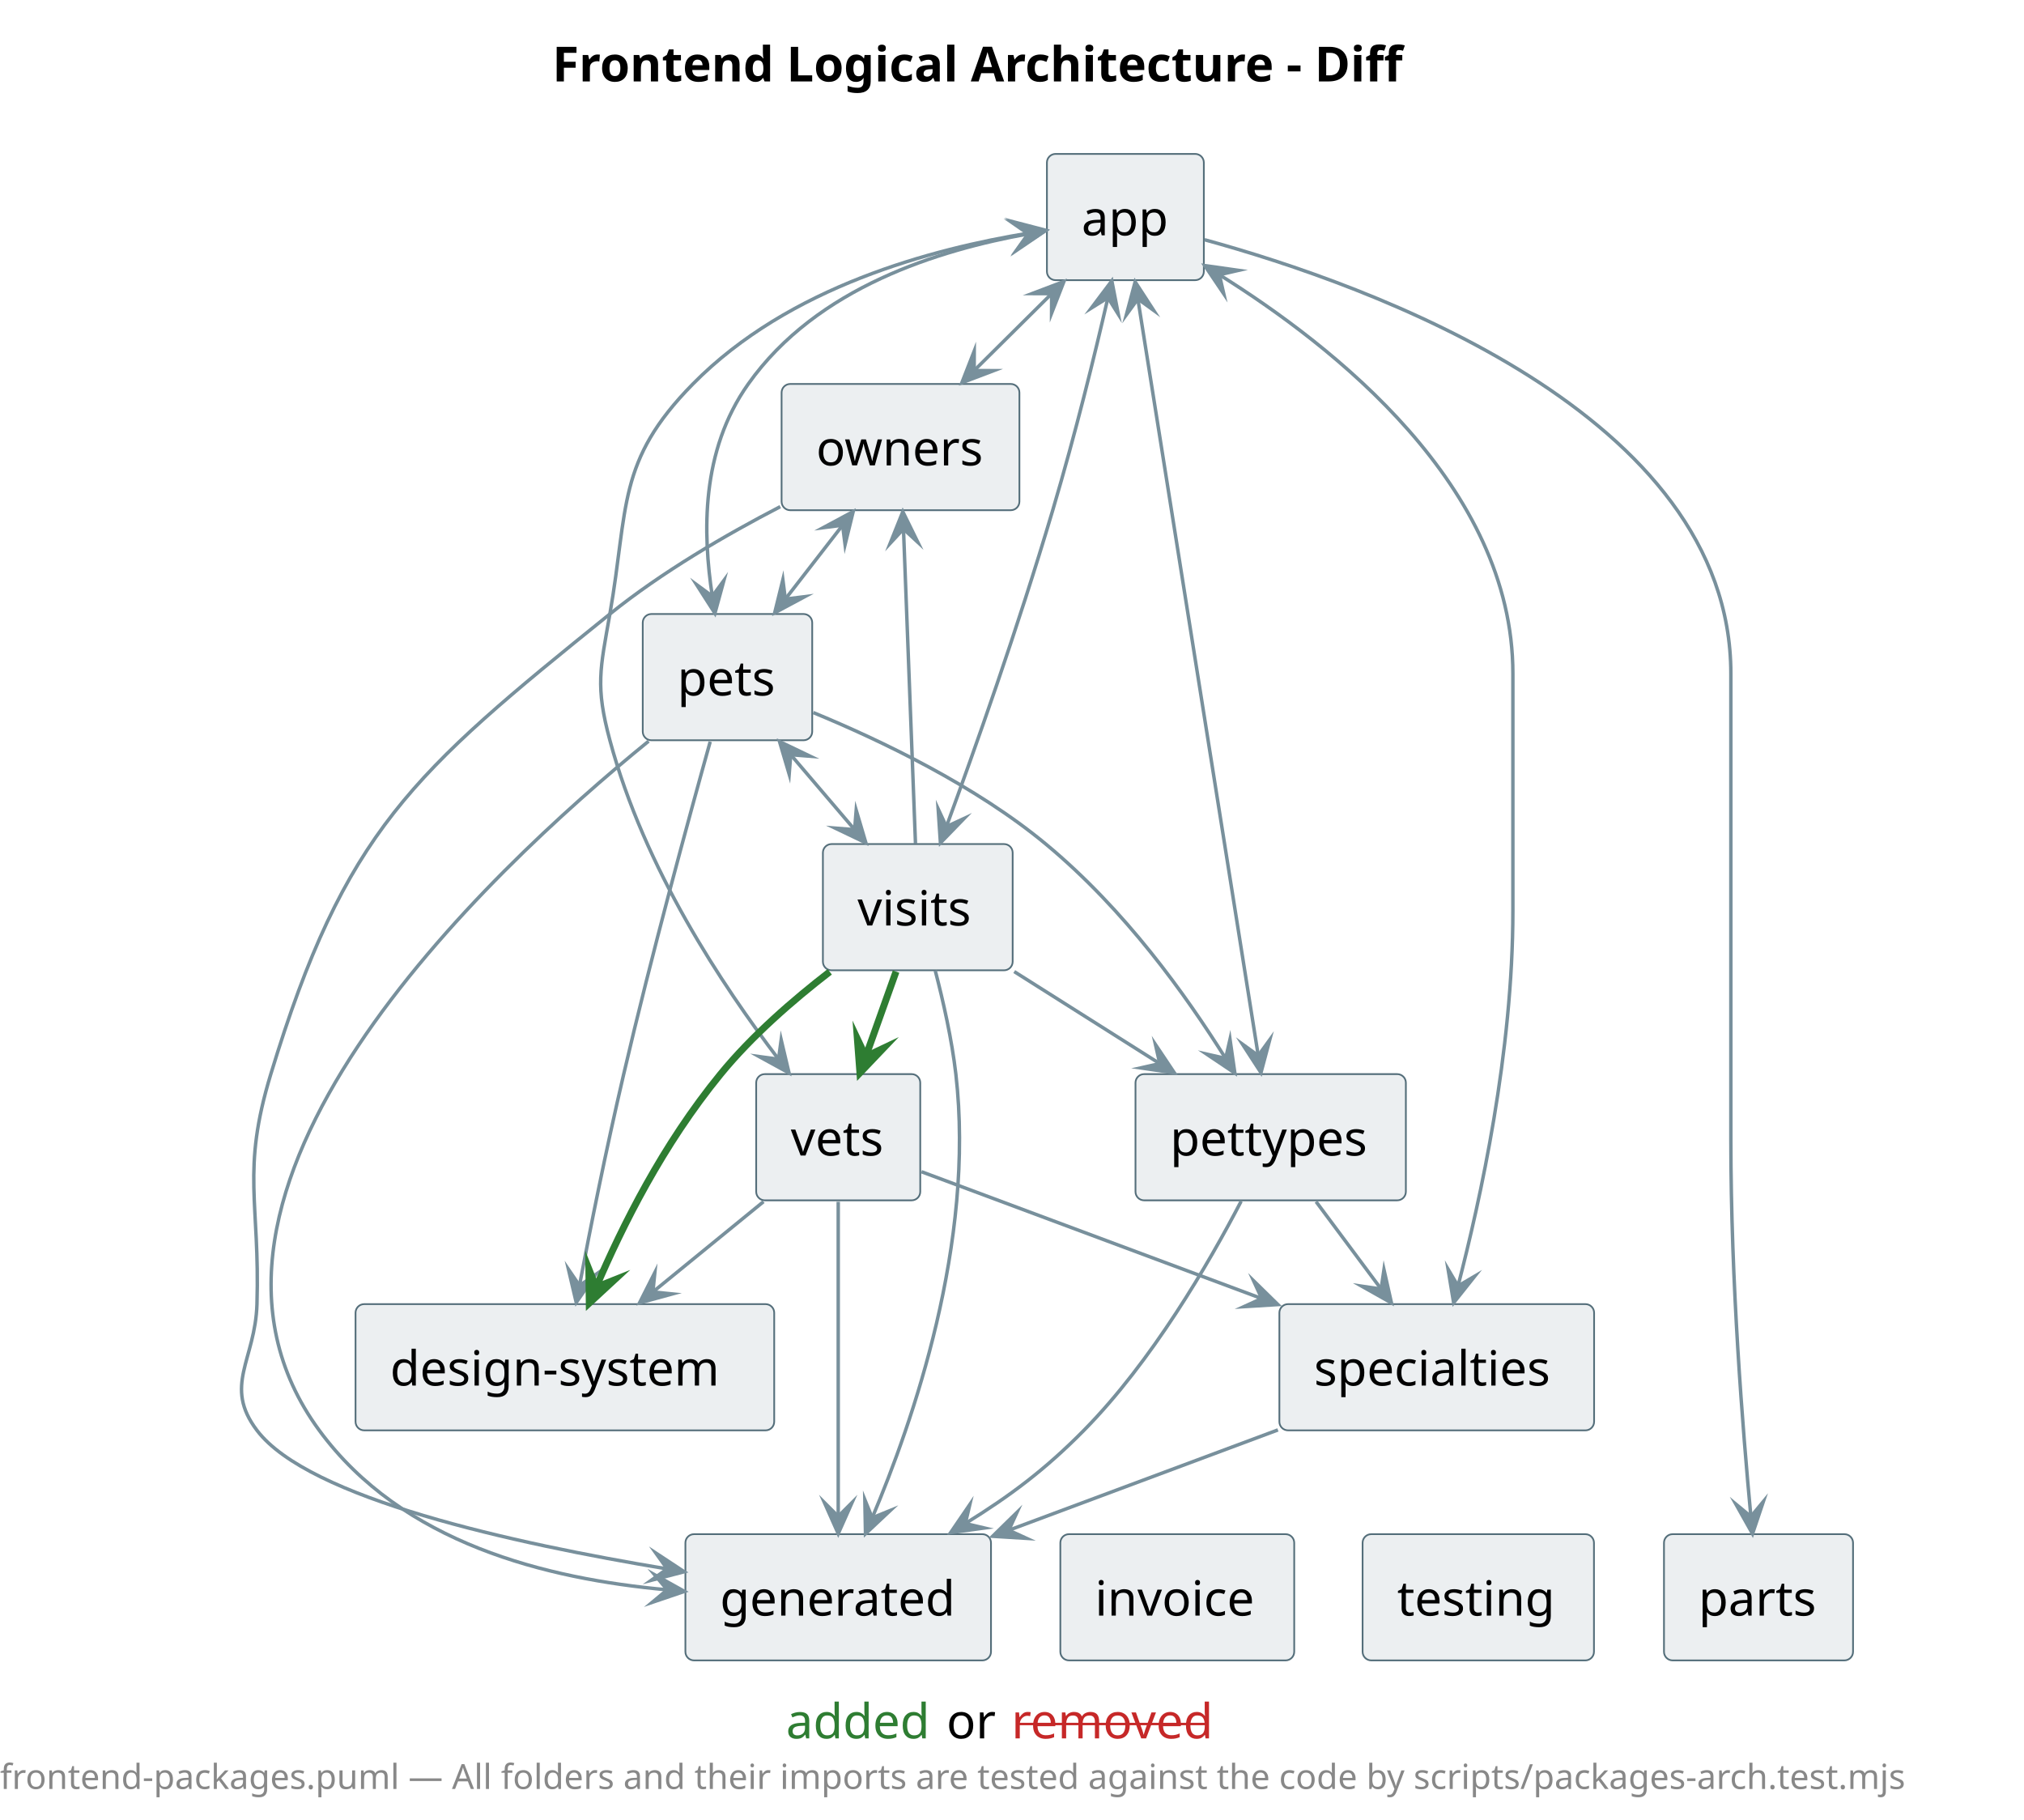
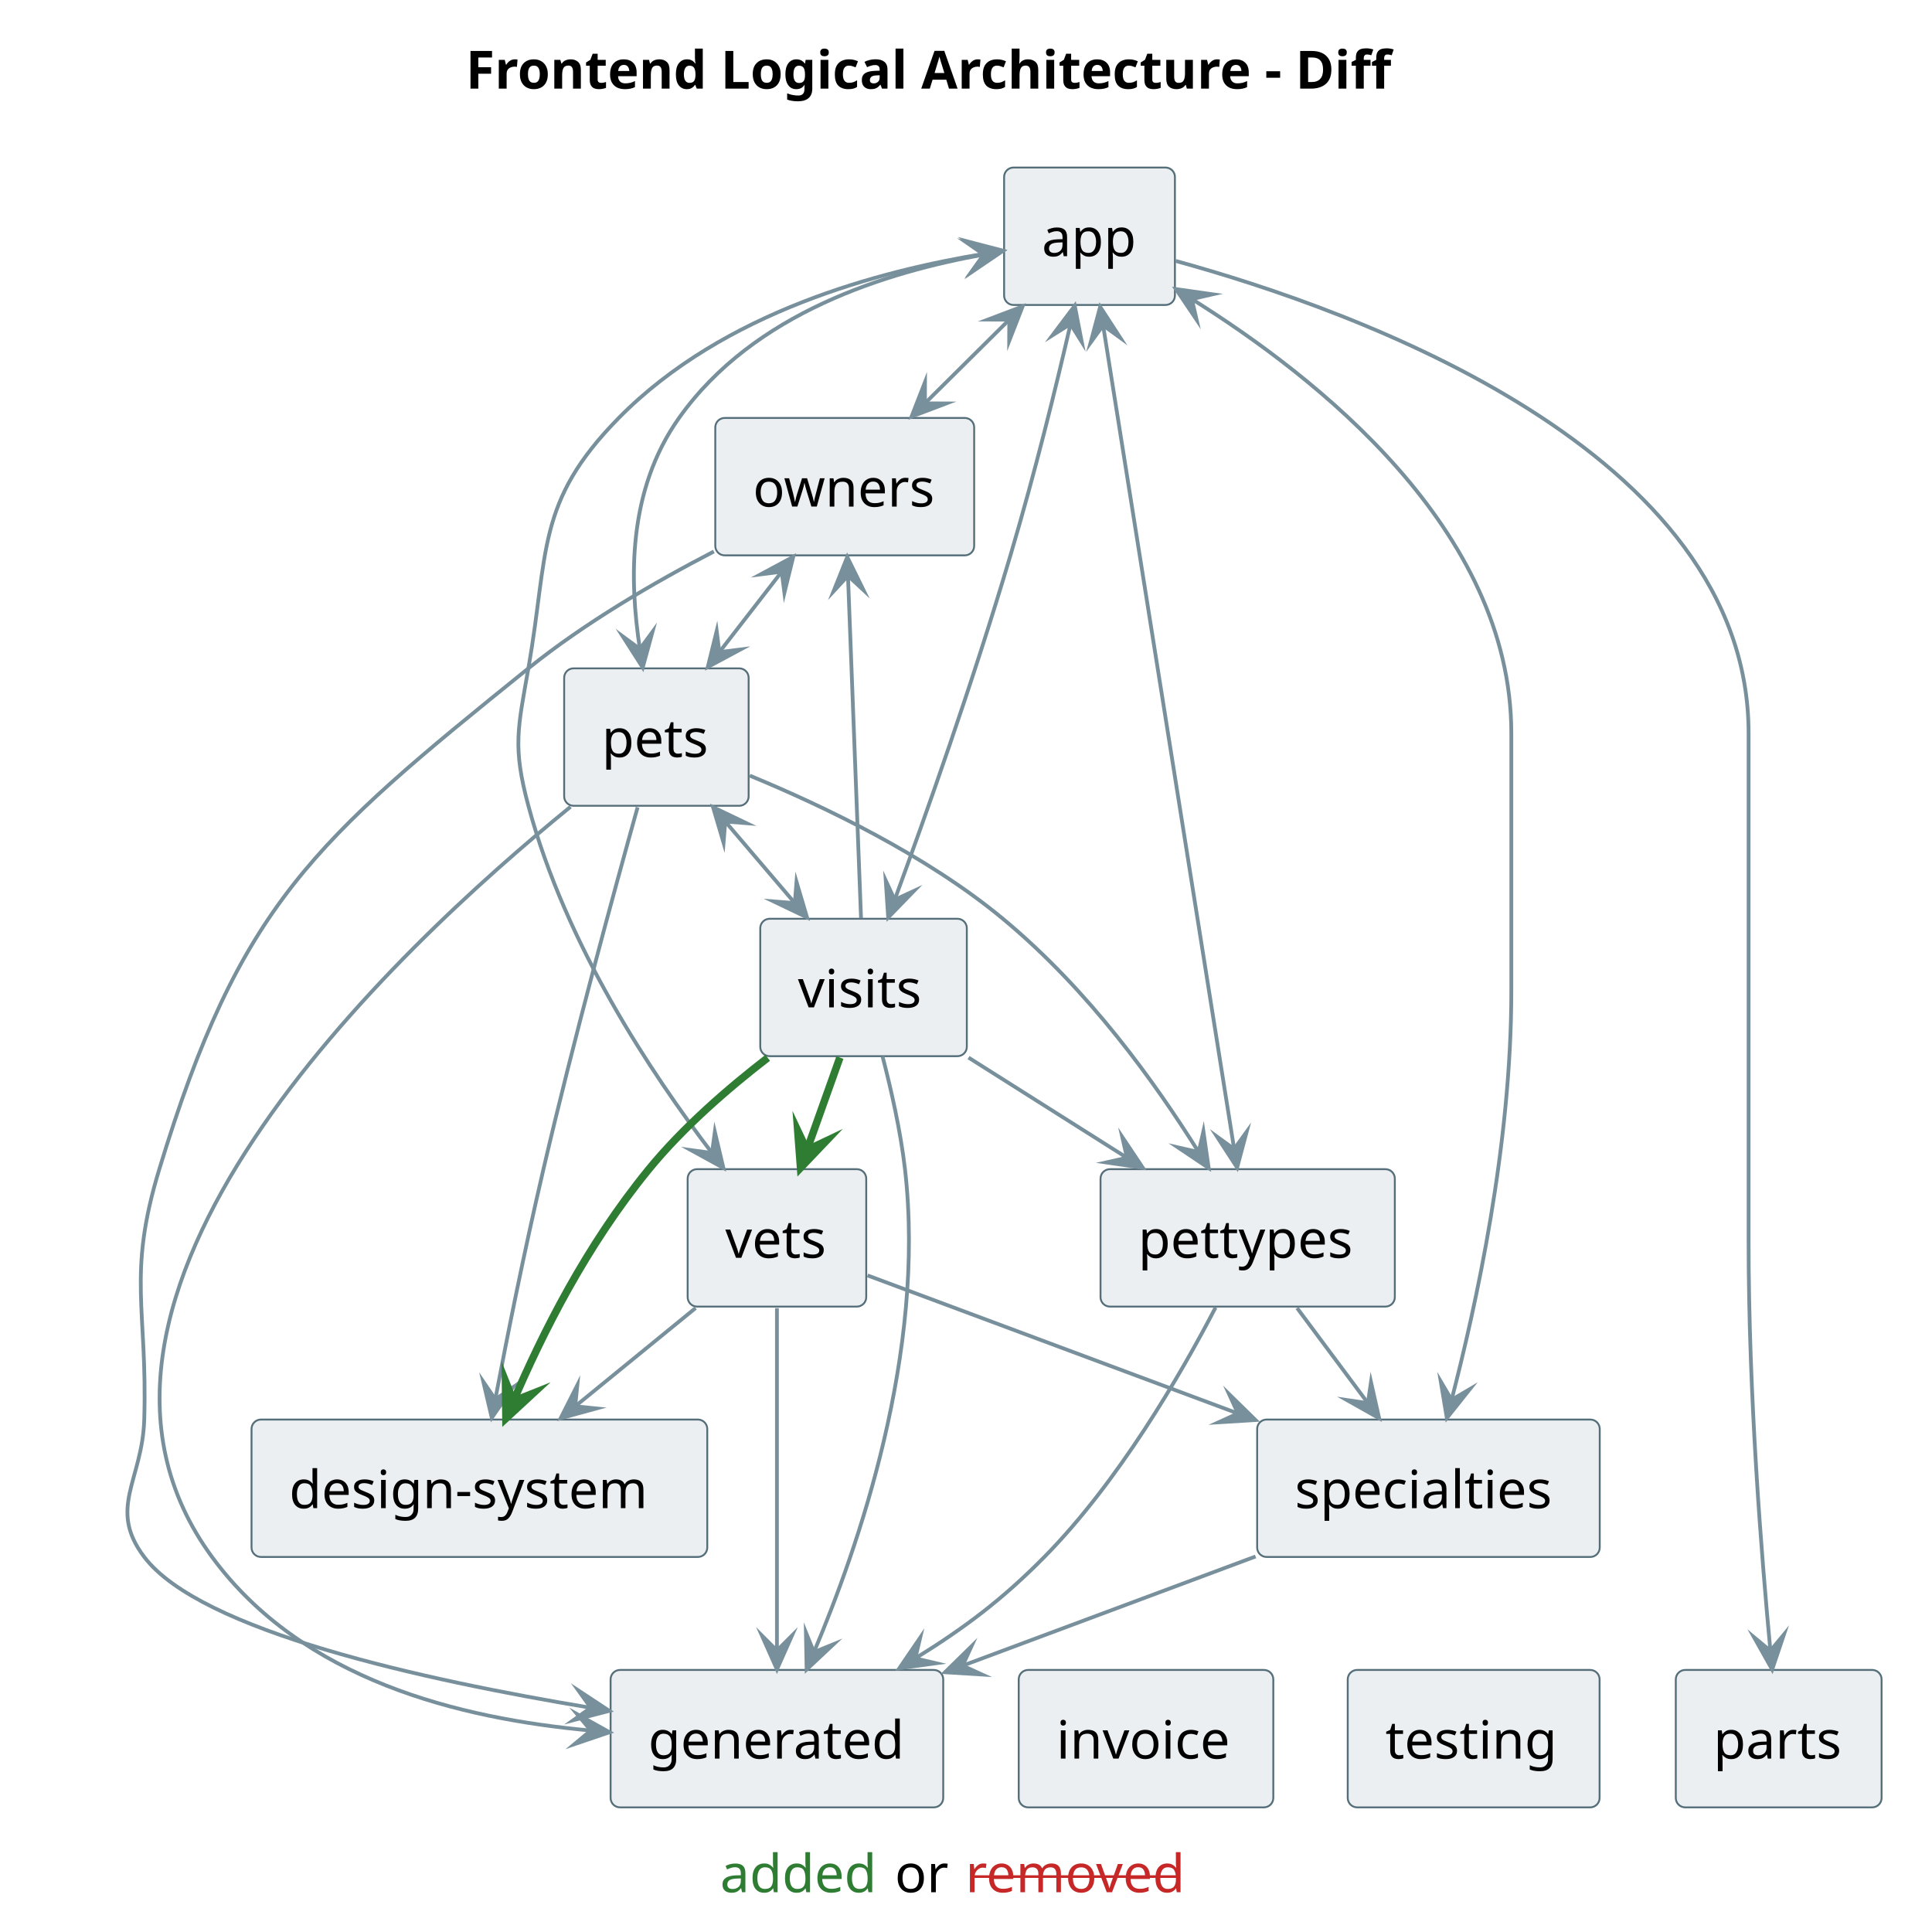
- <svg xmlns="http://www.w3.org/2000/svg" version="1.1" data-diagram-type="DESCRIPTION" style="width:585px;height:526px;background:#FFFFFF;" width="585px" height="526px" viewBox="0 0 585 526" zoomAndPan="magnify" preserveAspectRatio="none" contentStyleType="text/css">
+ <svg xmlns="http://www.w3.org/2000/svg" version="1.1" data-diagram-type="DESCRIPTION" style="width:513px;height:513px;background:#FFFFFF;" width="513px" height="513px" viewBox="0 0 513 513" zoomAndPan="magnify" preserveAspectRatio="none" contentStyleType="text/css">
  <defs />
  <g font-family="sans-serif" lengthAdjust="spacing">
    <g class="title" data-source-line="3">
-       <text x="159.636" y="23.535" fill="#000" font-size="14" textLength="259.287" font-weight="700">Frontend Logical Architecture - Diff</text>
+       <text x="123.664" y="23.535" fill="#000" font-size="14" textLength="259.287" font-weight="700">Frontend Logical Architecture - Diff</text>
    </g>
-     <g class="entity" data-qualified-name="app" id="ent0001" data-source-line="26">
-       <rect x="302.593" y="44.488" width="45.354" height="36.488" fill="#ECEFF1" style="stroke:#546E7A;stroke-width:0.5;" rx="2.5" ry="2.5" />
-       <text x="312.593" y="68.023" fill="#000" font-size="14" textLength="25.354">app</text>
+     <g class="entity" data-qualified-name="app" id="ent0001" data-source-line="25">
+       <rect x="266.62" y="44.488" width="45.354" height="36.488" fill="#ECEFF1" style="stroke:#546E7A;stroke-width:0.5;" rx="2.5" ry="2.5" />
+       <text x="276.62" y="68.023" fill="#000" font-size="14" textLength="25.354">app</text>
    </g>
-     <g class="entity" data-qualified-name="owners" id="ent0002" data-source-line="27">
-       <rect x="225.903" y="110.978" width="68.74" height="36.488" fill="#ECEFF1" style="stroke:#546E7A;stroke-width:0.5;" rx="2.5" ry="2.5" />
-       <text x="235.903" y="134.513" fill="#000" font-size="14" textLength="48.74">owners</text>
+     <g class="entity" data-qualified-name="owners" id="ent0002" data-source-line="26">
+       <rect x="189.93" y="110.978" width="68.74" height="36.488" fill="#ECEFF1" style="stroke:#546E7A;stroke-width:0.5;" rx="2.5" ry="2.5" />
+       <text x="199.93" y="134.513" fill="#000" font-size="14" textLength="48.74">owners</text>
    </g>
-     <g class="entity" data-qualified-name="vets" id="ent0003" data-source-line="28">
-       <rect x="218.563" y="310.448" width="47.419" height="36.488" fill="#ECEFF1" style="stroke:#546E7A;stroke-width:0.5;" rx="2.5" ry="2.5" />
-       <text x="228.563" y="333.983" fill="#000" font-size="14" textLength="27.419">vets</text>
+     <g class="entity" data-qualified-name="vets" id="ent0003" data-source-line="27">
+       <rect x="182.59" y="310.448" width="47.419" height="36.488" fill="#ECEFF1" style="stroke:#546E7A;stroke-width:0.5;" rx="2.5" ry="2.5" />
+       <text x="192.59" y="333.983" fill="#000" font-size="14" textLength="27.419">vets</text>
    </g>
-     <g class="entity" data-qualified-name="pets" id="ent0004" data-source-line="29">
-       <rect x="185.773" y="177.468" width="48.984" height="36.488" fill="#ECEFF1" style="stroke:#546E7A;stroke-width:0.5;" rx="2.5" ry="2.5" />
-       <text x="195.773" y="201.003" fill="#000" font-size="14" textLength="28.984">pets</text>
+     <g class="entity" data-qualified-name="pets" id="ent0004" data-source-line="28">
+       <rect x="149.8" y="177.468" width="48.984" height="36.488" fill="#ECEFF1" style="stroke:#546E7A;stroke-width:0.5;" rx="2.5" ry="2.5" />
+       <text x="159.8" y="201.003" fill="#000" font-size="14" textLength="28.984">pets</text>
    </g>
-     <g class="entity" data-qualified-name="visits" id="ent0005" data-source-line="30">
-       <rect x="237.843" y="243.958" width="54.85" height="36.488" fill="#ECEFF1" style="stroke:#546E7A;stroke-width:0.5;" rx="2.5" ry="2.5" />
-       <text x="247.843" y="267.493" fill="#000" font-size="14" textLength="34.85">visits</text>
+     <g class="entity" data-qualified-name="visits" id="ent0005" data-source-line="29">
+       <rect x="201.87" y="243.958" width="54.85" height="36.488" fill="#ECEFF1" style="stroke:#546E7A;stroke-width:0.5;" rx="2.5" ry="2.5" />
+       <text x="211.87" y="267.493" fill="#000" font-size="14" textLength="34.85">visits</text>
    </g>
-     <g class="entity" data-qualified-name="pettypes" id="ent0006" data-source-line="31">
-       <rect x="328.193" y="310.448" width="78.146" height="36.488" fill="#ECEFF1" style="stroke:#546E7A;stroke-width:0.5;" rx="2.5" ry="2.5" />
-       <text x="338.193" y="333.983" fill="#000" font-size="14" textLength="58.146">pettypes</text>
+     <g class="entity" data-qualified-name="pettypes" id="ent0006" data-source-line="30">
+       <rect x="292.22" y="310.448" width="78.146" height="36.488" fill="#ECEFF1" style="stroke:#546E7A;stroke-width:0.5;" rx="2.5" ry="2.5" />
+       <text x="302.22" y="333.983" fill="#000" font-size="14" textLength="58.146">pettypes</text>
    </g>
-     <g class="entity" data-qualified-name="specialties" id="ent0007" data-source-line="32">
-       <rect x="369.783" y="376.928" width="90.964" height="36.488" fill="#ECEFF1" style="stroke:#546E7A;stroke-width:0.5;" rx="2.5" ry="2.5" />
-       <text x="379.783" y="400.463" fill="#000" font-size="14" textLength="70.964">specialties</text>
+     <g class="entity" data-qualified-name="specialties" id="ent0007" data-source-line="31">
+       <rect x="333.81" y="376.928" width="90.964" height="36.488" fill="#ECEFF1" style="stroke:#546E7A;stroke-width:0.5;" rx="2.5" ry="2.5" />
+       <text x="343.81" y="400.463" fill="#000" font-size="14" textLength="70.964">specialties</text>
    </g>
-     <g class="entity" data-qualified-name="parts" id="ent0008" data-source-line="33">
-       <rect x="480.943" y="443.418" width="54.645" height="36.488" fill="#ECEFF1" style="stroke:#546E7A;stroke-width:0.5;" rx="2.5" ry="2.5" />
-       <text x="490.943" y="466.953" fill="#000" font-size="14" textLength="34.645">parts</text>
+     <g class="entity" data-qualified-name="parts" id="ent0008" data-source-line="32">
+       <rect x="444.97" y="443.418" width="54.645" height="36.488" fill="#ECEFF1" style="stroke:#546E7A;stroke-width:0.5;" rx="2.5" ry="2.5" />
+       <text x="454.97" y="466.953" fill="#000" font-size="14" textLength="34.645">parts</text>
    </g>
-     <g class="entity" data-qualified-name="invoice" id="ent0009" data-source-line="34">
-       <rect x="306.473" y="443.418" width="67.599" height="36.488" fill="#ECEFF1" style="stroke:#546E7A;stroke-width:0.5;" rx="2.5" ry="2.5" />
-       <text x="316.473" y="466.953" fill="#000" font-size="14" textLength="47.599">invoice</text>
+     <g class="entity" data-qualified-name="invoice" id="ent0009" data-source-line="33">
+       <rect x="270.5" y="443.418" width="67.599" height="36.488" fill="#ECEFF1" style="stroke:#546E7A;stroke-width:0.5;" rx="2.5" ry="2.5" />
+       <text x="280.5" y="466.953" fill="#000" font-size="14" textLength="47.599">invoice</text>
    </g>
-     <g class="entity" data-qualified-name="design-system" id="ent0010" data-source-line="35">
-       <rect x="102.763" y="376.928" width="121.008" height="36.488" fill="#ECEFF1" style="stroke:#546E7A;stroke-width:0.5;" rx="2.5" ry="2.5" />
-       <text x="112.763" y="400.463" fill="#000" font-size="14" textLength="101.008">design-system</text>
+     <g class="entity" data-qualified-name="design-system" id="ent0010" data-source-line="34">
+       <rect x="66.79" y="376.928" width="121.008" height="36.488" fill="#ECEFF1" style="stroke:#546E7A;stroke-width:0.5;" rx="2.5" ry="2.5" />
+       <text x="76.79" y="400.463" fill="#000" font-size="14" textLength="101.008">design-system</text>
    </g>
-     <g class="entity" data-qualified-name="generated" id="ent0011" data-source-line="36">
-       <rect x="198.103" y="443.418" width="88.325" height="36.488" fill="#ECEFF1" style="stroke:#546E7A;stroke-width:0.5;" rx="2.5" ry="2.5" />
-       <text x="208.103" y="466.953" fill="#000" font-size="14" textLength="68.325">generated</text>
+     <g class="entity" data-qualified-name="generated" id="ent0011" data-source-line="35">
+       <rect x="162.13" y="443.418" width="88.325" height="36.488" fill="#ECEFF1" style="stroke:#546E7A;stroke-width:0.5;" rx="2.5" ry="2.5" />
+       <text x="172.13" y="466.953" fill="#000" font-size="14" textLength="68.325">generated</text>
    </g>
-     <g class="entity" data-qualified-name="testing" id="ent0012" data-source-line="37">
-       <rect x="393.833" y="443.418" width="66.874" height="36.488" fill="#ECEFF1" style="stroke:#546E7A;stroke-width:0.5;" rx="2.5" ry="2.5" />
-       <text x="403.833" y="466.953" fill="#000" font-size="14" textLength="46.874">testing</text>
+     <g class="entity" data-qualified-name="testing" id="ent0012" data-source-line="36">
+       <rect x="357.86" y="443.418" width="66.874" height="36.488" fill="#ECEFF1" style="stroke:#546E7A;stroke-width:0.5;" rx="2.5" ry="2.5" />
+       <text x="367.86" y="466.953" fill="#000" font-size="14" textLength="46.874">testing</text>
    </g>
-     <g class="link" data-entity-1="ent0001" data-entity-2="ent0002" id="lnk13" data-source-line="39" data-link-type="dependency">
-       <path d="M303.962,84.878 C294.782,93.978 290.734,98.008 281.564,107.098" style="stroke:#78909C;stroke-width:1;" fill="none" id="app-owners" />
-       <polygon points="307.513,81.358,298.305,84.854,303.962,84.878,303.937,90.535,307.513,81.358" fill="#78909C" style="stroke:#78909C;stroke-width:1;stroke-linejoin:miter;stroke-miterlimit:10;" />
-       <polygon points="278.013,110.618,287.22,107.123,281.564,107.098,281.588,101.441,278.013,110.618" fill="#78909C" style="stroke:#78909C;stroke-width:1;stroke-linejoin:miter;stroke-miterlimit:10;" />
+     <g class="link" data-entity-1="ent0001" data-entity-2="ent0002" id="lnk13" data-source-line="38" data-link-type="dependency">
+       <path d="M267.989,84.878 C258.809,93.978 254.761,98.008 245.591,107.098" style="stroke:#78909C;stroke-width:1;" fill="none" id="app-owners" />
+       <polygon points="271.54,81.358,262.332,84.854,267.989,84.878,267.964,90.535,271.54,81.358" fill="#78909C" style="stroke:#78909C;stroke-width:1;stroke-linejoin:miter;stroke-miterlimit:10;" />
+       <polygon points="242.04,110.618,251.248,107.123,245.591,107.098,245.616,101.441,242.04,110.618" fill="#78909C" style="stroke:#78909C;stroke-width:1;stroke-linejoin:miter;stroke-miterlimit:10;" />
    </g>
-     <g class="link" data-entity-1="ent0001" data-entity-2="ent0004" id="lnk14" data-source-line="40" data-link-type="dependency">
-       <path d="M297.212,67.597 C271.582,72.227 236.193,82.878 216.273,110.978 C202.533,130.358 203.1,154.065 205.88,172.315" style="stroke:#78909C;stroke-width:1;" fill="none" id="app-pets" />
-       <polygon points="302.133,66.708,292.565,64.372,297.212,67.597,293.987,72.245,302.133,66.708" fill="#78909C" style="stroke:#78909C;stroke-width:1;stroke-linejoin:miter;stroke-miterlimit:10;" />
-       <polygon points="206.633,177.258,209.232,167.759,205.88,172.315,201.323,168.963,206.633,177.258" fill="#78909C" style="stroke:#78909C;stroke-width:1;stroke-linejoin:miter;stroke-miterlimit:10;" />
+     <g class="link" data-entity-1="ent0001" data-entity-2="ent0004" id="lnk14" data-source-line="39" data-link-type="dependency">
+       <path d="M261.24,67.597 C235.61,72.227 200.22,82.878 180.3,110.978 C166.56,130.358 167.127,154.065 169.907,172.315" style="stroke:#78909C;stroke-width:1;" fill="none" id="app-pets" />
+       <polygon points="266.16,66.708,256.592,64.372,261.24,67.597,258.014,72.245,266.16,66.708" fill="#78909C" style="stroke:#78909C;stroke-width:1;stroke-linejoin:miter;stroke-miterlimit:10;" />
+       <polygon points="170.66,177.258,173.259,167.759,169.907,172.315,165.35,168.963,170.66,177.258" fill="#78909C" style="stroke:#78909C;stroke-width:1;stroke-linejoin:miter;stroke-miterlimit:10;" />
    </g>
-     <g class="link" data-entity-1="ent0001" data-entity-2="ent0005" id="lnk15" data-source-line="41" data-link-type="dependency">
-       <path d="M320.228,86.04 C316.298,103.06 310.993,124.758 304.273,147.468 C294.073,181.888 281.696,216.705 273.536,238.925" style="stroke:#78909C;stroke-width:1;" fill="none" id="app-visits" />
-       <polygon points="321.353,81.168,315.43,89.038,320.228,86.04,323.225,90.837,321.353,81.168" fill="#78909C" style="stroke:#78909C;stroke-width:1;stroke-linejoin:miter;stroke-miterlimit:10;" />
-       <polygon points="271.813,243.618,278.67,236.549,273.536,238.925,271.16,233.791,271.813,243.618" fill="#78909C" style="stroke:#78909C;stroke-width:1;stroke-linejoin:miter;stroke-miterlimit:10;" />
+     <g class="link" data-entity-1="ent0001" data-entity-2="ent0005" id="lnk15" data-source-line="40" data-link-type="dependency">
+       <path d="M284.255,86.04 C280.325,103.06 275.02,124.758 268.3,147.468 C258.1,181.888 245.724,216.705 237.564,238.925" style="stroke:#78909C;stroke-width:1;" fill="none" id="app-visits" />
+       <polygon points="285.38,81.168,279.458,89.038,284.255,86.04,287.253,90.837,285.38,81.168" fill="#78909C" style="stroke:#78909C;stroke-width:1;stroke-linejoin:miter;stroke-miterlimit:10;" />
+       <polygon points="235.84,243.618,242.697,236.549,237.564,238.925,235.188,233.791,235.84,243.618" fill="#78909C" style="stroke:#78909C;stroke-width:1;stroke-linejoin:miter;stroke-miterlimit:10;" />
    </g>
-     <g class="link" data-entity-1="ent0001" data-entity-2="ent0003" id="lnk16" data-source-line="42" data-link-type="dependency">
-       <path d="M297.349,67.371 C269.599,71.941 228.113,82.718 200.273,110.978 C178.223,133.358 181.683,146.518 176.273,177.468 C173.473,193.438 172.053,198.298 176.273,213.958 C186.293,251.208 208.824,284.86 225.024,306.14" style="stroke:#78909C;stroke-width:1;" fill="none" id="app-vets" />
-       <polygon points="302.283,66.558,292.752,64.074,297.349,67.371,294.052,71.968,302.283,66.558" fill="#78909C" style="stroke:#78909C;stroke-width:1;stroke-linejoin:miter;stroke-miterlimit:10;" />
-       <polygon points="228.053,310.118,225.784,300.534,225.024,306.14,219.418,305.38,228.053,310.118" fill="#78909C" style="stroke:#78909C;stroke-width:1;stroke-linejoin:miter;stroke-miterlimit:10;" />
+     <g class="link" data-entity-1="ent0001" data-entity-2="ent0003" id="lnk16" data-source-line="41" data-link-type="dependency">
+       <path d="M261.376,67.371 C233.626,71.941 192.14,82.718 164.3,110.978 C142.25,133.358 145.71,146.518 140.3,177.468 C137.5,193.438 136.08,198.298 140.3,213.958 C150.32,251.208 172.851,284.86 189.051,306.14" style="stroke:#78909C;stroke-width:1;" fill="none" id="app-vets" />
+       <polygon points="266.31,66.558,256.78,64.074,261.376,67.371,258.08,71.968,266.31,66.558" fill="#78909C" style="stroke:#78909C;stroke-width:1;stroke-linejoin:miter;stroke-miterlimit:10;" />
+       <polygon points="192.08,310.118,189.811,300.534,189.051,306.14,183.446,305.38,192.08,310.118" fill="#78909C" style="stroke:#78909C;stroke-width:1;stroke-linejoin:miter;stroke-miterlimit:10;" />
    </g>
-     <g class="link" data-entity-1="ent0001" data-entity-2="ent0006" id="lnk17" data-source-line="43" data-link-type="dependency">
-       <path d="M328.878,86.396 C336.528,134.486 356.037,257.1 363.677,305.1" style="stroke:#78909C;stroke-width:1;" fill="none" id="app-pettypes" />
-       <polygon points="328.093,81.458,325.556,90.975,328.878,86.396,333.457,89.718,328.093,81.458" fill="#78909C" style="stroke:#78909C;stroke-width:1;stroke-linejoin:miter;stroke-miterlimit:10;" />
-       <polygon points="364.463,310.038,366.998,300.521,363.677,305.1,359.098,301.779,364.463,310.038" fill="#78909C" style="stroke:#78909C;stroke-width:1;stroke-linejoin:miter;stroke-miterlimit:10;" />
+     <g class="link" data-entity-1="ent0001" data-entity-2="ent0006" id="lnk17" data-source-line="42" data-link-type="dependency">
+       <path d="M292.906,86.396 C300.556,134.486 320.064,257.1 327.704,305.1" style="stroke:#78909C;stroke-width:1;" fill="none" id="app-pettypes" />
+       <polygon points="292.12,81.458,289.584,90.975,292.906,86.396,297.484,89.718,292.12,81.458" fill="#78909C" style="stroke:#78909C;stroke-width:1;stroke-linejoin:miter;stroke-miterlimit:10;" />
+       <polygon points="328.49,310.038,331.026,300.521,327.704,305.1,323.125,301.779,328.49,310.038" fill="#78909C" style="stroke:#78909C;stroke-width:1;stroke-linejoin:miter;stroke-miterlimit:10;" />
    </g>
-     <g class="link" data-entity-1="ent0001" data-entity-2="ent0007" id="lnk18" data-source-line="44" data-link-type="dependency">
-       <path d="M352.441,79.411 C385.211,99.921 437.273,140.408 437.273,194.708 C437.273,194.708 437.273,194.708 437.273,263.198 C437.273,304.238 427.887,346.688 421.407,371.698" style="stroke:#78909C;stroke-width:1;" fill="none" id="app-specialties" />
-       <polygon points="348.203,76.758,353.709,84.924,352.441,79.411,357.954,78.142,348.203,76.758" fill="#78909C" style="stroke:#78909C;stroke-width:1;stroke-linejoin:miter;stroke-miterlimit:10;" />
-       <polygon points="420.153,376.538,426.282,368.829,421.407,371.698,418.538,366.823,420.153,376.538" fill="#78909C" style="stroke:#78909C;stroke-width:1;stroke-linejoin:miter;stroke-miterlimit:10;" />
+     <g class="link" data-entity-1="ent0001" data-entity-2="ent0007" id="lnk18" data-source-line="43" data-link-type="dependency">
+       <path d="M316.468,79.411 C349.238,99.921 401.3,140.408 401.3,194.708 C401.3,194.708 401.3,194.708 401.3,263.198 C401.3,304.238 391.914,346.688 385.434,371.698" style="stroke:#78909C;stroke-width:1;" fill="none" id="app-specialties" />
+       <polygon points="312.23,76.758,317.737,84.924,316.468,79.411,321.981,78.142,312.23,76.758" fill="#78909C" style="stroke:#78909C;stroke-width:1;stroke-linejoin:miter;stroke-miterlimit:10;" />
+       <polygon points="384.18,376.538,390.309,368.829,385.434,371.698,382.565,366.823,384.18,376.538" fill="#78909C" style="stroke:#78909C;stroke-width:1;stroke-linejoin:miter;stroke-miterlimit:10;" />
    </g>
-     <g class="link" data-entity-1="ent0001" data-entity-2="ent0008" id="lnk19" data-source-line="45" data-link-type="dependency">
-       <path d="M348.153,69.288 C395.583,82.308 500.273,119.568 500.273,194.708 C500.273,194.708 500.273,194.708 500.273,329.688 C500.273,370.468 503.716,413.28 506.066,438.33" style="stroke:#78909C;stroke-width:1;" fill="none" id="app-to-parts" />
-       <polygon points="506.533,443.308,509.674,433.974,506.066,438.33,501.709,434.721,506.533,443.308" fill="#78909C" style="stroke:#78909C;stroke-width:1;stroke-linejoin:miter;stroke-miterlimit:10;" />
+     <g class="link" data-entity-1="ent0001" data-entity-2="ent0008" id="lnk19" data-source-line="44" data-link-type="dependency">
+       <path d="M312.18,69.288 C359.61,82.308 464.3,119.568 464.3,194.708 C464.3,194.708 464.3,194.708 464.3,329.688 C464.3,370.468 467.743,413.28 470.093,438.33" style="stroke:#78909C;stroke-width:1;" fill="none" id="app-to-parts" />
+       <polygon points="470.56,443.308,473.702,433.974,470.093,438.33,465.737,434.721,470.56,443.308" fill="#78909C" style="stroke:#78909C;stroke-width:1;stroke-linejoin:miter;stroke-miterlimit:10;" />
    </g>
-     <g class="link" data-entity-1="ent0002" data-entity-2="ent0004" id="lnk20" data-source-line="46" data-link-type="dependency">
-       <path d="M243.54,151.801 C236.49,160.901 234.04,164.069 226.98,173.159" style="stroke:#78909C;stroke-width:1;" fill="none" id="owners-pets" />
-       <polygon points="246.603,147.848,237.929,152.513,243.54,151.801,244.253,157.413,246.603,147.848" fill="#78909C" style="stroke:#78909C;stroke-width:1;stroke-linejoin:miter;stroke-miterlimit:10;" />
-       <polygon points="223.913,177.108,232.592,172.454,226.98,173.159,226.274,167.547,223.913,177.108" fill="#78909C" style="stroke:#78909C;stroke-width:1;stroke-linejoin:miter;stroke-miterlimit:10;" />
+     <g class="link" data-entity-1="ent0002" data-entity-2="ent0004" id="lnk20" data-source-line="45" data-link-type="dependency">
+       <path d="M207.568,151.801 C200.518,160.901 198.067,164.069 191.007,173.159" style="stroke:#78909C;stroke-width:1;" fill="none" id="owners-pets" />
+       <polygon points="210.63,147.848,201.956,152.513,207.568,151.801,208.28,157.413,210.63,147.848" fill="#78909C" style="stroke:#78909C;stroke-width:1;stroke-linejoin:miter;stroke-miterlimit:10;" />
+       <polygon points="187.94,177.108,196.62,172.454,191.007,173.159,190.301,167.547,187.94,177.108" fill="#78909C" style="stroke:#78909C;stroke-width:1;stroke-linejoin:miter;stroke-miterlimit:10;" />
    </g>
-     <g class="link" data-entity-1="ent0004" data-entity-2="ent0005" id="lnk21" data-source-line="47" data-link-type="dependency">
-       <path d="M228.547,218.133 C236.307,227.233 239.258,230.694 247.018,239.794" style="stroke:#78909C;stroke-width:1;" fill="none" id="pets-visits" />
-       <polygon points="225.303,214.328,228.099,223.772,228.547,218.133,234.186,218.581,225.303,214.328" fill="#78909C" style="stroke:#78909C;stroke-width:1;stroke-linejoin:miter;stroke-miterlimit:10;" />
-       <polygon points="250.263,243.598,247.466,234.155,247.018,239.794,241.379,239.346,250.263,243.598" fill="#78909C" style="stroke:#78909C;stroke-width:1;stroke-linejoin:miter;stroke-miterlimit:10;" />
+     <g class="link" data-entity-1="ent0004" data-entity-2="ent0005" id="lnk21" data-source-line="46" data-link-type="dependency">
+       <path d="M192.574,218.133 C200.334,227.233 203.286,230.694 211.046,239.794" style="stroke:#78909C;stroke-width:1;" fill="none" id="pets-visits" />
+       <polygon points="189.33,214.328,192.126,223.772,192.574,218.133,198.213,218.581,189.33,214.328" fill="#78909C" style="stroke:#78909C;stroke-width:1;stroke-linejoin:miter;stroke-miterlimit:10;" />
+       <polygon points="214.29,243.598,211.494,234.155,211.046,239.794,205.407,239.346,214.29,243.598" fill="#78909C" style="stroke:#78909C;stroke-width:1;stroke-linejoin:miter;stroke-miterlimit:10;" />
    </g>
-     <g class="link" data-entity-1="ent0005" data-entity-2="ent0002" id="lnk22" data-source-line="48" data-link-type="dependency">
-       <path d="M264.603,243.818 C263.653,218.828 262.093,178.025 261.133,152.885" style="stroke:#78909C;stroke-width:1;" fill="none" id="visits-to-owners" />
-       <polygon points="260.943,147.888,257.289,157.034,261.133,152.885,265.283,156.729,260.943,147.888" fill="#78909C" style="stroke:#78909C;stroke-width:1;stroke-linejoin:miter;stroke-miterlimit:10;" />
+     <g class="link" data-entity-1="ent0005" data-entity-2="ent0002" id="lnk22" data-source-line="47" data-link-type="dependency">
+       <path d="M228.63,243.818 C227.68,218.828 226.121,178.025 225.161,152.885" style="stroke:#78909C;stroke-width:1;" fill="none" id="visits-to-owners" />
+       <polygon points="224.97,147.888,221.316,157.034,225.161,152.885,229.311,156.729,224.97,147.888" fill="#78909C" style="stroke:#78909C;stroke-width:1;stroke-linejoin:miter;stroke-miterlimit:10;" />
    </g>
-     <g class="link" data-entity-1="ent0004" data-entity-2="ent0006" id="lnk23" data-source-line="49" data-link-type="dependency">
-       <path d="M235.053,205.948 C254.633,214.028 281.953,227.098 302.273,243.958 C325.353,263.108 342.732,287.585 354.252,305.915" style="stroke:#78909C;stroke-width:1;" fill="none" id="pets-to-pettypes" />
-       <polygon points="356.913,310.148,355.51,300.4,354.252,305.915,348.737,304.657,356.913,310.148" fill="#78909C" style="stroke:#78909C;stroke-width:1;stroke-linejoin:miter;stroke-miterlimit:10;" />
+     <g class="link" data-entity-1="ent0004" data-entity-2="ent0006" id="lnk23" data-source-line="48" data-link-type="dependency">
+       <path d="M199.08,205.948 C218.66,214.028 245.98,227.098 266.3,243.958 C289.38,263.108 306.759,287.585 318.279,305.915" style="stroke:#78909C;stroke-width:1;" fill="none" id="pets-to-pettypes" />
+       <polygon points="320.94,310.148,319.538,300.4,318.279,305.915,312.764,304.657,320.94,310.148" fill="#78909C" style="stroke:#78909C;stroke-width:1;stroke-linejoin:miter;stroke-miterlimit:10;" />
    </g>
-     <g class="link" data-entity-1="ent0005" data-entity-2="ent0006" id="lnk24" data-source-line="50" data-link-type="dependency">
-       <path d="M293.143,280.818 C307.533,289.918 320.817,298.316 335.207,307.416" style="stroke:#78909C;stroke-width:1;" fill="none" id="visits-to-pettypes" />
-       <polygon points="339.433,310.088,333.964,301.897,335.207,307.416,329.688,308.659,339.433,310.088" fill="#78909C" style="stroke:#78909C;stroke-width:1;stroke-linejoin:miter;stroke-miterlimit:10;" />
+     <g class="link" data-entity-1="ent0005" data-entity-2="ent0006" id="lnk24" data-source-line="49" data-link-type="dependency">
+       <path d="M257.17,280.818 C271.56,289.918 284.844,298.316 299.234,307.416" style="stroke:#78909C;stroke-width:1;" fill="none" id="visits-to-pettypes" />
+       <polygon points="303.46,310.088,297.991,301.897,299.234,307.416,293.715,308.659,303.46,310.088" fill="#78909C" style="stroke:#78909C;stroke-width:1;stroke-linejoin:miter;stroke-miterlimit:10;" />
    </g>
-     <g class="link" data-entity-1="ent0005" data-entity-2="ent0003" id="lnk25" data-source-line="51" data-link-type="dependency">
-       <path d="M258.983,280.818 C255.743,289.918 253.474,296.28 250.224,305.38" style="stroke:#2E7D32;stroke-width:2;" fill="none" id="visits-to-vets" />
-       <polygon points="248.543,310.088,255.337,302.958,250.224,305.38,247.803,300.267,248.543,310.088" fill="#2E7D32" style="stroke:#2E7D32;stroke-width:2;stroke-linejoin:miter;stroke-miterlimit:10;" />
+     <g class="link" data-entity-1="ent0005" data-entity-2="ent0003" id="lnk25" data-source-line="50" data-link-type="dependency">
+       <path d="M223.01,280.818 C219.77,289.918 217.502,296.28 214.252,305.38" style="stroke:#2E7D32;stroke-width:2;" fill="none" id="visits-to-vets" />
+       <polygon points="212.57,310.088,219.364,302.958,214.252,305.38,211.83,300.267,212.57,310.088" fill="#2E7D32" style="stroke:#2E7D32;stroke-width:2;stroke-linejoin:miter;stroke-miterlimit:10;" />
    </g>
-     <g class="link" data-entity-1="ent0006" data-entity-2="ent0007" id="lnk26" data-source-line="52" data-link-type="dependency">
-       <path d="M380.383,347.308 C387.163,356.408 392.418,363.467 399.188,372.567" style="stroke:#78909C;stroke-width:1;" fill="none" id="pettypes-to-specialties" />
-       <polygon points="402.173,376.578,400.01,366.97,399.188,372.567,393.591,371.745,402.173,376.578" fill="#78909C" style="stroke:#78909C;stroke-width:1;stroke-linejoin:miter;stroke-miterlimit:10;" />
+     <g class="link" data-entity-1="ent0006" data-entity-2="ent0007" id="lnk26" data-source-line="51" data-link-type="dependency">
+       <path d="M344.41,347.308 C351.19,356.408 356.446,363.467 363.216,372.567" style="stroke:#78909C;stroke-width:1;" fill="none" id="pettypes-to-specialties" />
+       <polygon points="366.2,376.578,364.037,366.97,363.216,372.567,357.619,371.745,366.2,376.578" fill="#78909C" style="stroke:#78909C;stroke-width:1;stroke-linejoin:miter;stroke-miterlimit:10;" />
    </g>
-     <g class="link" data-entity-1="ent0003" data-entity-2="ent0007" id="lnk27" data-source-line="53" data-link-type="dependency">
-       <path d="M266.323,338.658 C292.873,348.548 331.557,362.972 364.667,375.312" style="stroke:#78909C;stroke-width:1;" fill="none" id="vets-to-specialties" />
-       <polygon points="369.353,377.058,362.316,370.167,364.667,375.312,359.522,377.663,369.353,377.058" fill="#78909C" style="stroke:#78909C;stroke-width:1;stroke-linejoin:miter;stroke-miterlimit:10;" />
+     <g class="link" data-entity-1="ent0003" data-entity-2="ent0007" id="lnk27" data-source-line="52" data-link-type="dependency">
+       <path d="M230.35,338.658 C256.9,348.548 295.585,362.972 328.695,375.312" style="stroke:#78909C;stroke-width:1;" fill="none" id="vets-to-specialties" />
+       <polygon points="333.38,377.058,326.344,370.167,328.695,375.312,323.55,377.663,333.38,377.058" fill="#78909C" style="stroke:#78909C;stroke-width:1;stroke-linejoin:miter;stroke-miterlimit:10;" />
    </g>
-     <g class="link" data-entity-1="ent0004" data-entity-2="ent0010" id="lnk28" data-source-line="54" data-link-type="dependency">
-       <path d="M205.273,214.358 C199.043,236.658 188.243,276.238 180.273,310.448 C174.983,333.128 170.716,354.566 167.486,371.556" style="stroke:#78909C;stroke-width:1;" fill="none" id="pets-to-design-system" />
-       <polygon points="166.553,376.468,172.163,368.374,167.486,371.556,164.304,366.88,166.553,376.468" fill="#78909C" style="stroke:#78909C;stroke-width:1;stroke-linejoin:miter;stroke-miterlimit:10;" />
+     <g class="link" data-entity-1="ent0004" data-entity-2="ent0010" id="lnk28" data-source-line="53" data-link-type="dependency">
+       <path d="M169.3,214.358 C163.07,236.658 152.27,276.238 144.3,310.448 C139.01,333.128 134.744,354.566 131.514,371.556" style="stroke:#78909C;stroke-width:1;" fill="none" id="pets-to-design-system" />
+       <polygon points="130.58,376.468,136.191,368.374,131.514,371.556,128.331,366.88,130.58,376.468" fill="#78909C" style="stroke:#78909C;stroke-width:1;stroke-linejoin:miter;stroke-miterlimit:10;" />
    </g>
-     <g class="link" data-entity-1="ent0003" data-entity-2="ent0010" id="lnk29" data-source-line="55" data-link-type="dependency">
-       <path d="M220.683,347.308 C209.533,356.408 199.845,364.315 188.705,373.415" style="stroke:#78909C;stroke-width:1;" fill="none" id="vets-to-design-system" />
-       <polygon points="184.833,376.578,194.333,373.982,188.705,373.415,189.272,367.787,184.833,376.578" fill="#78909C" style="stroke:#78909C;stroke-width:1;stroke-linejoin:miter;stroke-miterlimit:10;" />
+     <g class="link" data-entity-1="ent0003" data-entity-2="ent0010" id="lnk29" data-source-line="54" data-link-type="dependency">
+       <path d="M184.71,347.308 C173.56,356.408 163.872,364.315 152.732,373.415" style="stroke:#78909C;stroke-width:1;" fill="none" id="vets-to-design-system" />
+       <polygon points="148.86,376.578,158.361,373.982,152.732,373.415,153.3,367.787,148.86,376.578" fill="#78909C" style="stroke:#78909C;stroke-width:1;stroke-linejoin:miter;stroke-miterlimit:10;" />
    </g>
-     <g class="link" data-entity-1="ent0005" data-entity-2="ent0010" id="lnk30" data-source-line="56" data-link-type="dependency">
-       <path d="M239.823,280.878 C229.223,289.058 217.303,299.398 208.273,310.448 C191.443,331.008 179.959,354.226 172.289,372.046" style="stroke:#2E7D32;stroke-width:2;" fill="none" id="visits-to-design-system" />
-       <polygon points="170.313,376.638,177.545,369.953,172.289,372.046,170.197,366.79,170.313,376.638" fill="#2E7D32" style="stroke:#2E7D32;stroke-width:2;stroke-linejoin:miter;stroke-miterlimit:10;" />
+     <g class="link" data-entity-1="ent0005" data-entity-2="ent0010" id="lnk30" data-source-line="55" data-link-type="dependency">
+       <path d="M203.85,280.878 C193.25,289.058 181.33,299.398 172.3,310.448 C155.47,331.008 143.987,354.226 136.317,372.046" style="stroke:#2E7D32;stroke-width:2;" fill="none" id="visits-to-design-system" />
+       <polygon points="134.34,376.638,141.572,369.953,136.317,372.046,134.224,366.79,134.34,376.638" fill="#2E7D32" style="stroke:#2E7D32;stroke-width:2;stroke-linejoin:miter;stroke-miterlimit:10;" />
    </g>
-     <g class="link" data-entity-1="ent0002" data-entity-2="ent0011" id="lnk31" data-source-line="57" data-link-type="dependency">
-       <path d="M225.523,146.438 C209.723,154.628 191.243,165.388 176.273,177.468 C119.123,223.558 99.633,240.208 78.273,310.448 C69.653,338.768 75.163,347.338 74.273,376.928 C73.783,393.138 64.473,400.498 74.273,413.418 C89.183,433.098 148.28,446.059 192.83,453.459" style="stroke:#78909C;stroke-width:1;" fill="none" id="owners-to-generated" />
-       <polygon points="197.763,454.278,189.54,448.858,192.83,453.459,188.229,456.749,197.763,454.278" fill="#78909C" style="stroke:#78909C;stroke-width:1;stroke-linejoin:miter;stroke-miterlimit:10;" />
+     <g class="link" data-entity-1="ent0002" data-entity-2="ent0011" id="lnk31" data-source-line="56" data-link-type="dependency">
+       <path d="M189.55,146.438 C173.75,154.628 155.27,165.388 140.3,177.468 C83.15,223.558 63.66,240.208 42.3,310.448 C33.68,338.768 39.19,347.338 38.3,376.928 C37.81,393.138 28.5,400.498 38.3,413.418 C53.21,433.098 112.308,446.059 156.858,453.459" style="stroke:#78909C;stroke-width:1;" fill="none" id="owners-to-generated" />
+       <polygon points="161.79,454.278,153.567,448.858,156.858,453.459,152.256,456.749,161.79,454.278" fill="#78909C" style="stroke:#78909C;stroke-width:1;stroke-linejoin:miter;stroke-miterlimit:10;" />
    </g>
-     <g class="link" data-entity-1="ent0004" data-entity-2="ent0011" id="lnk32" data-source-line="58" data-link-type="dependency">
-       <path d="M187.473,214.218 C140.623,252.328 41.973,344.848 92.273,413.418 C116.253,446.118 157.903,456.325 192.843,459.505" style="stroke:#78909C;stroke-width:1;" fill="none" id="pets-to-generated" />
-       <polygon points="197.823,459.958,189.222,455.159,192.843,459.505,188.497,463.126,197.823,459.958" fill="#78909C" style="stroke:#78909C;stroke-width:1;stroke-linejoin:miter;stroke-miterlimit:10;" />
+     <g class="link" data-entity-1="ent0004" data-entity-2="ent0011" id="lnk32" data-source-line="57" data-link-type="dependency">
+       <path d="M151.5,214.218 C104.65,252.328 6,344.848 56.3,413.418 C80.28,446.118 121.931,456.325 156.871,459.505" style="stroke:#78909C;stroke-width:1;" fill="none" id="pets-to-generated" />
+       <polygon points="161.85,459.958,153.25,455.159,156.871,459.505,152.524,463.126,161.85,459.958" fill="#78909C" style="stroke:#78909C;stroke-width:1;stroke-linejoin:miter;stroke-miterlimit:10;" />
    </g>
-     <g class="link" data-entity-1="ent0005" data-entity-2="ent0011" id="lnk33" data-source-line="59" data-link-type="dependency">
-       <path d="M270.313,280.528 C272.623,289.398 275.113,300.408 276.273,310.448 C281.883,359.318 263.806,410.931 252.096,438.691" style="stroke:#78909C;stroke-width:1;" fill="none" id="visits-to-generated" />
-       <polygon points="250.153,443.298,257.336,436.561,252.096,438.691,249.965,433.451,250.153,443.298" fill="#78909C" style="stroke:#78909C;stroke-width:1;stroke-linejoin:miter;stroke-miterlimit:10;" />
+     <g class="link" data-entity-1="ent0005" data-entity-2="ent0011" id="lnk33" data-source-line="58" data-link-type="dependency">
+       <path d="M234.34,280.528 C236.65,289.398 239.14,300.408 240.3,310.448 C245.91,359.318 227.833,410.931 216.123,438.691" style="stroke:#78909C;stroke-width:1;" fill="none" id="visits-to-generated" />
+       <polygon points="214.18,443.298,221.364,436.561,216.123,438.691,213.992,433.451,214.18,443.298" fill="#78909C" style="stroke:#78909C;stroke-width:1;stroke-linejoin:miter;stroke-miterlimit:10;" />
    </g>
-     <g class="link" data-entity-1="ent0006" data-entity-2="ent0011" id="lnk34" data-source-line="60" data-link-type="dependency">
-       <path d="M358.733,347.188 C349.343,365.238 332.943,393.468 313.273,413.418 C302.043,424.808 291.905,432.369 279.015,440.339" style="stroke:#78909C;stroke-width:1;" fill="none" id="pettypes-to-generated" />
-       <polygon points="274.763,442.968,284.521,441.637,279.015,440.339,280.314,434.833,274.763,442.968" fill="#78909C" style="stroke:#78909C;stroke-width:1;stroke-linejoin:miter;stroke-miterlimit:10;" />
+     <g class="link" data-entity-1="ent0006" data-entity-2="ent0011" id="lnk34" data-source-line="59" data-link-type="dependency">
+       <path d="M322.76,347.188 C313.37,365.238 296.97,393.468 277.3,413.418 C266.07,424.808 255.933,432.369 243.043,440.339" style="stroke:#78909C;stroke-width:1;" fill="none" id="pettypes-to-generated" />
+       <polygon points="238.79,442.968,248.549,441.637,243.043,440.339,244.341,434.833,238.79,442.968" fill="#78909C" style="stroke:#78909C;stroke-width:1;stroke-linejoin:miter;stroke-miterlimit:10;" />
    </g>
-     <g class="link" data-entity-1="ent0007" data-entity-2="ent0011" id="lnk35" data-source-line="61" data-link-type="dependency">
-       <path d="M369.363,413.288 C343.833,422.808 316.898,432.842 291.578,442.282" style="stroke:#78909C;stroke-width:1;" fill="none" id="specialties-to-generated" />
-       <polygon points="286.893,444.028,296.723,444.632,291.578,442.282,293.928,437.136,286.893,444.028" fill="#78909C" style="stroke:#78909C;stroke-width:1;stroke-linejoin:miter;stroke-miterlimit:10;" />
+     <g class="link" data-entity-1="ent0007" data-entity-2="ent0011" id="lnk35" data-source-line="60" data-link-type="dependency">
+       <path d="M333.39,413.288 C307.86,422.808 280.925,432.842 255.605,442.282" style="stroke:#78909C;stroke-width:1;" fill="none" id="specialties-to-generated" />
+       <polygon points="250.92,444.028,260.75,444.632,255.605,442.282,257.956,437.136,250.92,444.028" fill="#78909C" style="stroke:#78909C;stroke-width:1;stroke-linejoin:miter;stroke-miterlimit:10;" />
    </g>
-     <g class="link" data-entity-1="ent0003" data-entity-2="ent0011" id="lnk36" data-source-line="62" data-link-type="dependency">
-       <path d="M242.273,347.348 C242.273,372.488 242.273,413.298 242.273,438.278" style="stroke:#78909C;stroke-width:1;" fill="none" id="vets-to-generated" />
-       <polygon points="242.273,443.278,246.273,434.278,242.273,438.278,238.273,434.278,242.273,443.278" fill="#78909C" style="stroke:#78909C;stroke-width:1;stroke-linejoin:miter;stroke-miterlimit:10;" />
+     <g class="link" data-entity-1="ent0003" data-entity-2="ent0011" id="lnk36" data-source-line="61" data-link-type="dependency">
+       <path d="M206.3,347.348 C206.3,372.488 206.3,413.298 206.3,438.278" style="stroke:#78909C;stroke-width:1;" fill="none" id="vets-to-generated" />
+       <polygon points="206.3,443.278,210.3,434.278,206.3,438.278,202.3,434.278,206.3,443.278" fill="#78909C" style="stroke:#78909C;stroke-width:1;stroke-linejoin:miter;stroke-miterlimit:10;" />
    </g>
    <g class="caption" data-source-line="1">
-       <text x="227.175" y="502.442" fill="#2E7D32" font-size="14" textLength="41.966">added</text>
-       <text x="273.571" y="502.442" fill="#000" font-size="14" textLength="14.328">or</text>
-       <text x="292.329" y="502.442" fill="#C62828" font-size="14" textLength="59.056" text-decoration="line-through">removed</text>
-     </g>
-     <g class="footer" data-source-line="4">
-       <text x="0" y="517.063" fill="#888" font-size="10" textLength="578.56">frontend-packages.puml — All folders and their imports are tested against the code by scripts/packages-arch.test.mjs</text>
+       <text x="191.203" y="502.442" fill="#2E7D32" font-size="14" textLength="41.966">added</text>
+       <text x="237.598" y="502.442" fill="#000" font-size="14" textLength="14.328">or</text>
+       <text x="256.356" y="502.442" fill="#C62828" font-size="14" textLength="59.056" text-decoration="line-through">removed</text>
    </g>
  </g>
</svg>
